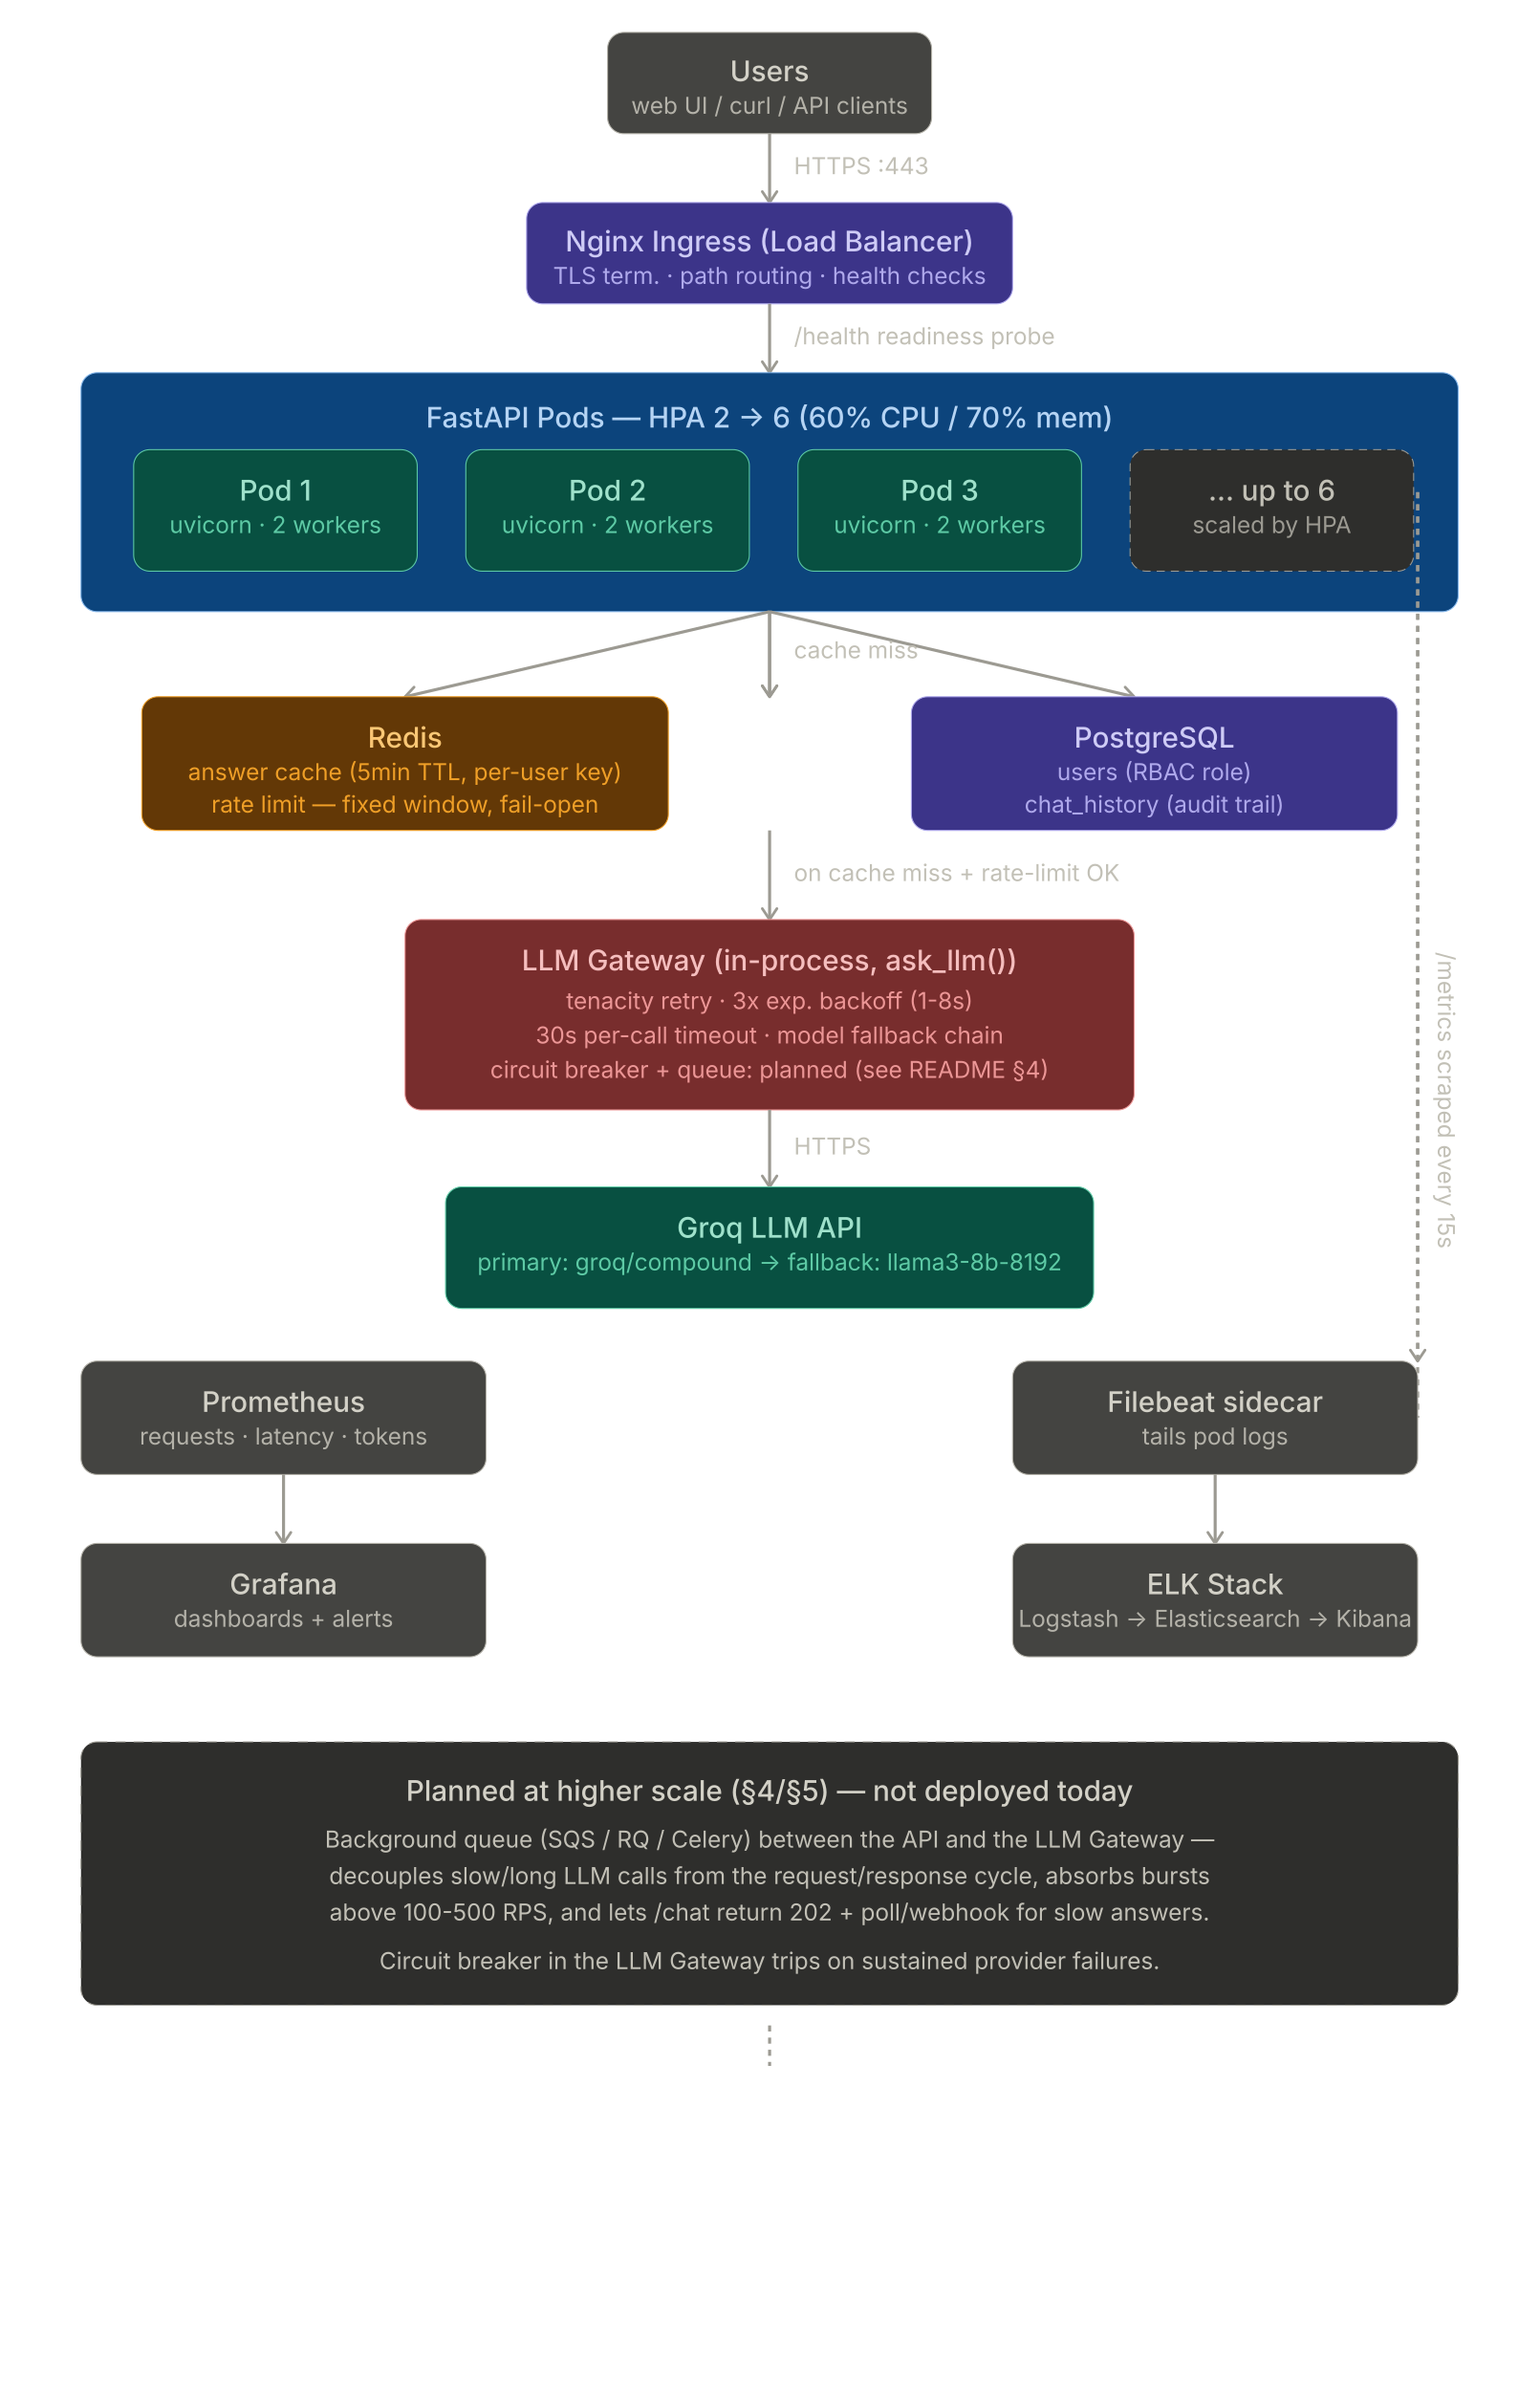
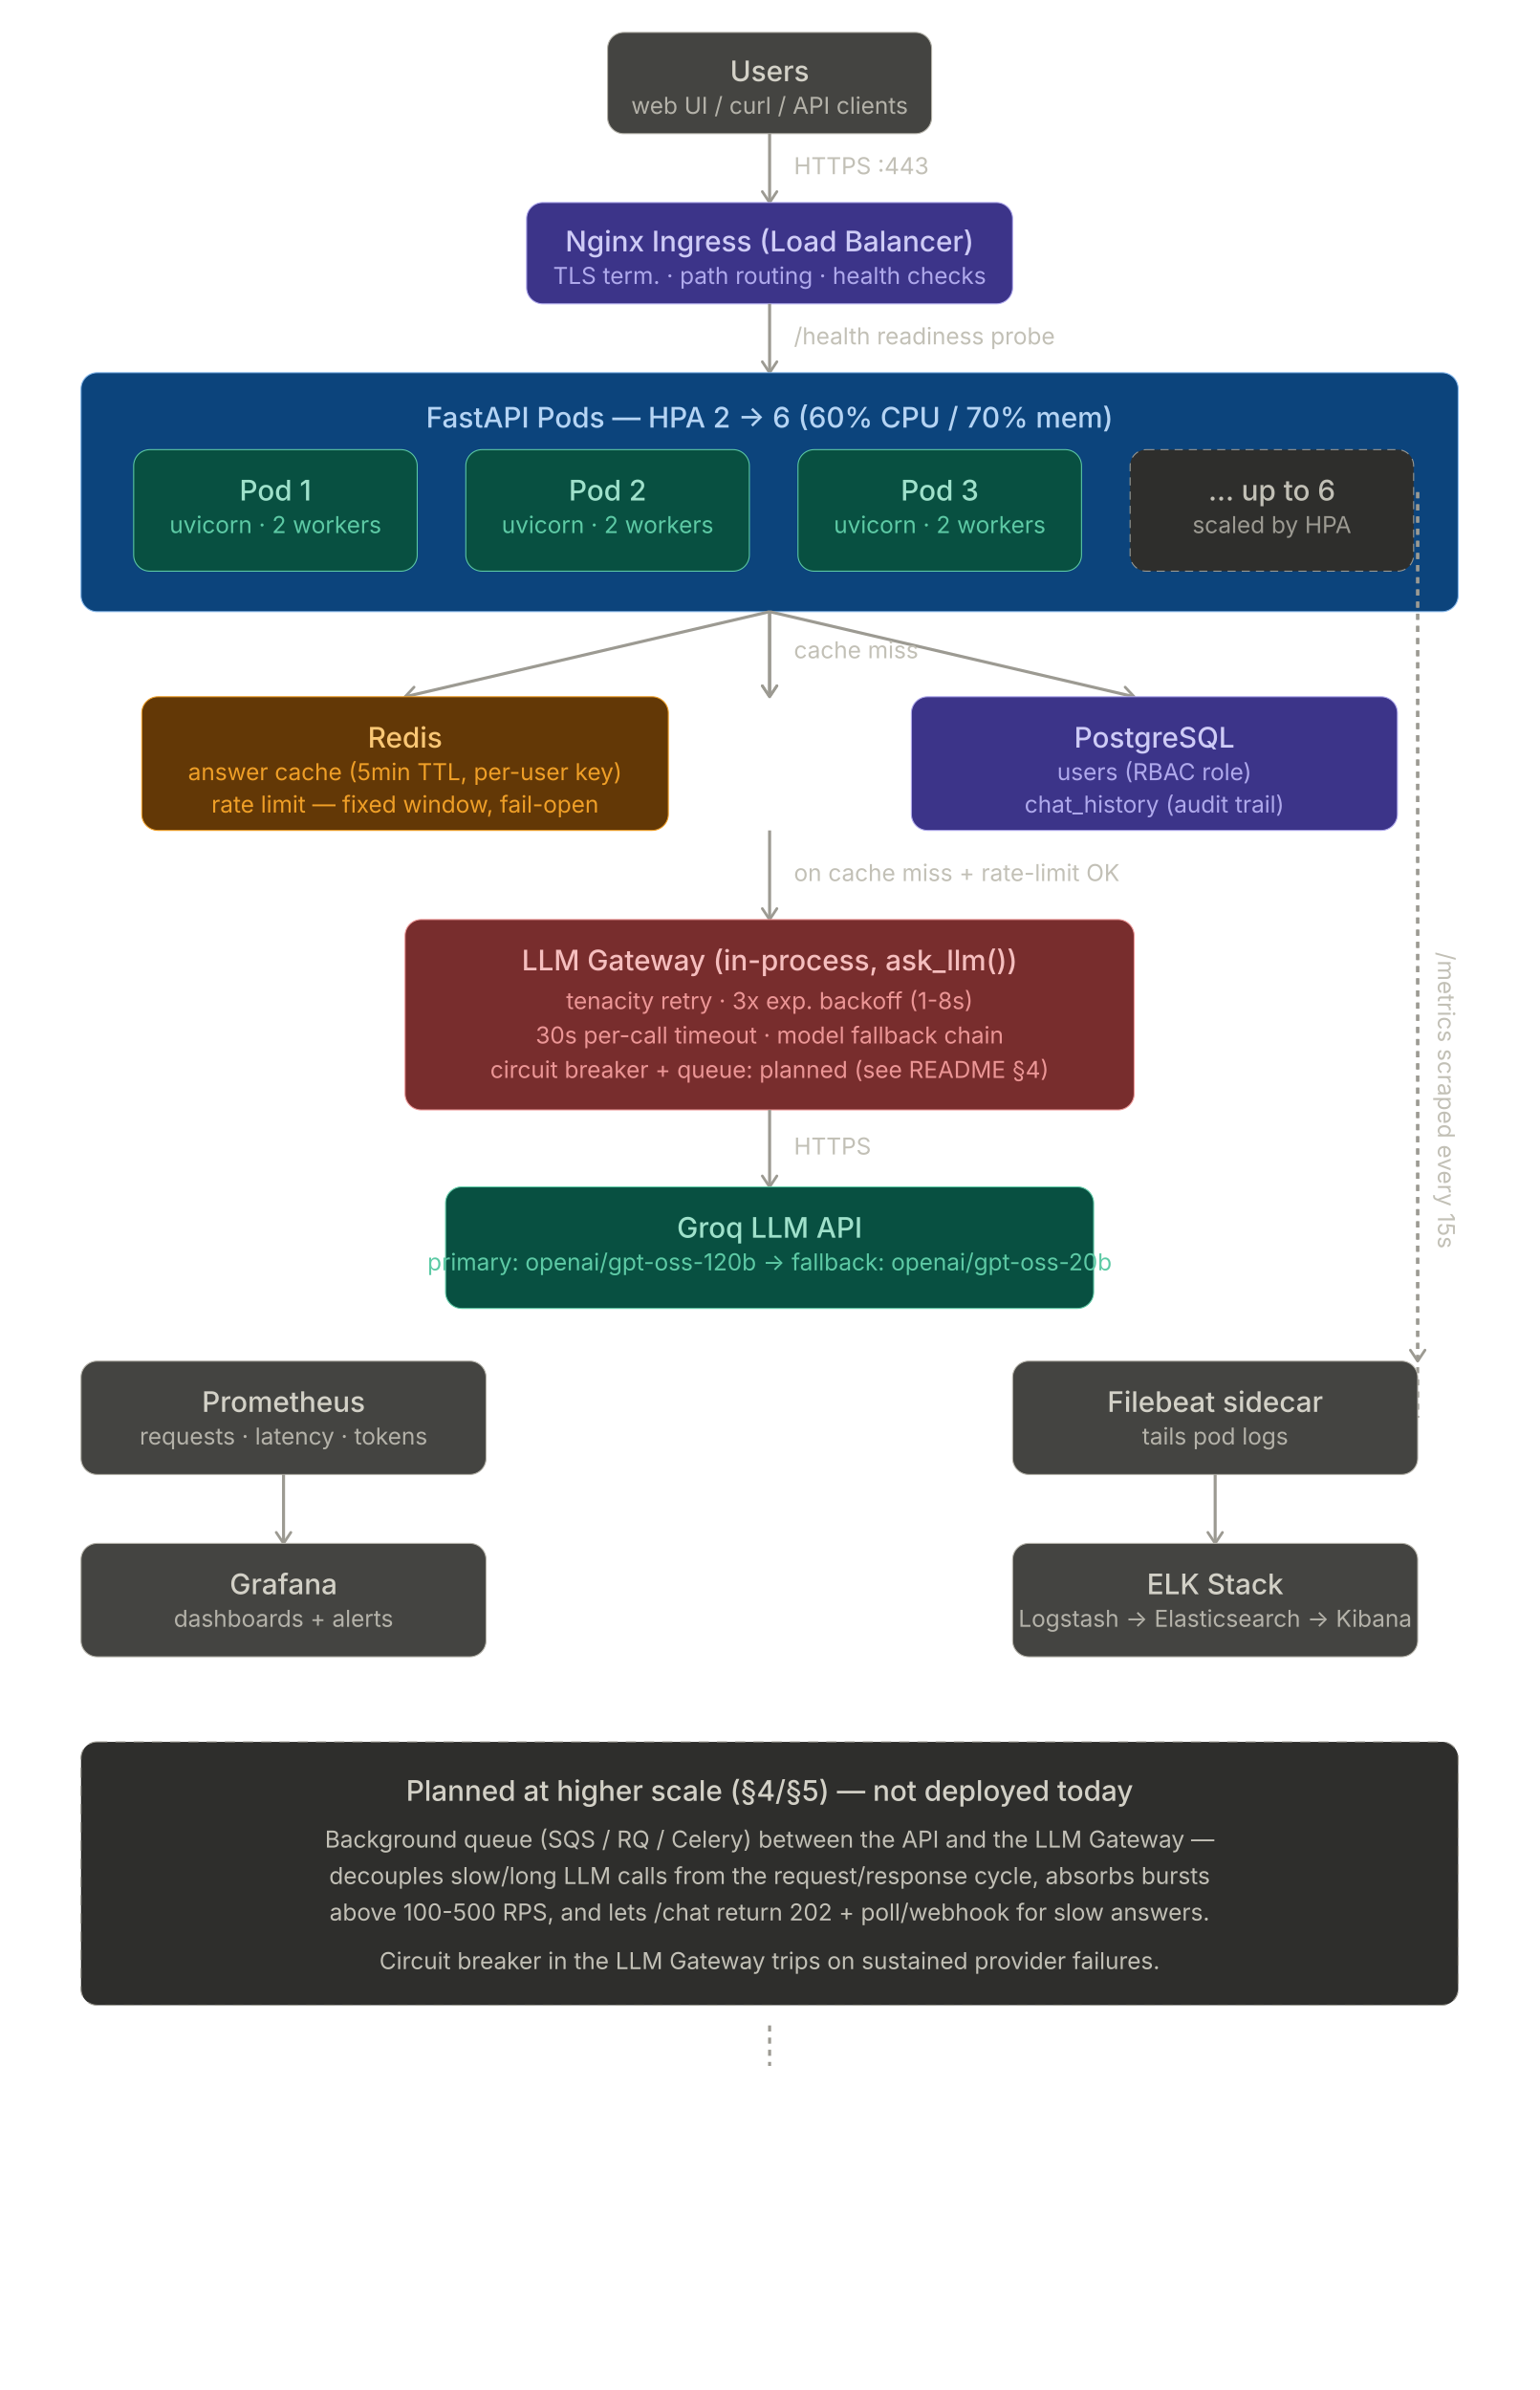
<svg xmlns="http://www.w3.org/2000/svg" width="100%" viewBox="0 0 760 1180">
  <defs>
    <marker id="arrow2" viewBox="0 0 10 10" refX="8" refY="5" markerWidth="6" markerHeight="6" orient="auto-start-reverse">
      <path d="M2 1L8 5L2 9" fill="none" stroke="context-stroke" stroke-width="1.5" stroke-linecap="round" stroke-linejoin="round" />
    </marker>
  </defs>
  <style>
  .box{stroke-width:0.5px;rx:8px}
  .t{font-family:"Anthropic Sans",-apple-system,BlinkMacSystemFont,"Segoe UI",sans-serif;text-anchor:middle;dominant-baseline:central}
  .title{font-size:14px;font-weight:500}
  .sub{font-size:11.5px;font-weight:400}
  .lbl{font-family:"Anthropic Sans",-apple-system,BlinkMacSystemFont,"Segoe UI",sans-serif;font-size:11.5px;fill:rgb(194,192,182)}
  .arr{stroke:rgb(156,154,146);stroke-width:1.5px;fill:none}
</style>
  <rect x="300" y="16" width="160" height="50" rx="8" class="box" style="fill:rgb(68,68,65);stroke:rgb(180,178,169)" />
  <text x="380" y="35" class="t title" style="fill:rgb(211,209,199)">Users</text>
  <text x="380" y="52" class="t sub" style="fill:rgb(180,178,169)">web UI / curl / API clients</text>
  <line x1="380" y1="66" x2="380" y2="100" class="arr" marker-end="url(#arrow2)" />
  <text x="392" y="86" class="lbl">HTTPS :443</text>
  <rect x="260" y="100" width="240" height="50" rx="8" class="box" style="fill:rgb(60,52,137);stroke:rgb(175,169,236)" />
  <text x="380" y="119" class="t title" style="fill:rgb(206,203,246)">Nginx Ingress (Load Balancer)</text>
  <text x="380" y="136" class="t sub" style="fill:rgb(175,169,236)">TLS term. · path routing · health checks</text>
  <line x1="380" y1="150" x2="380" y2="184" class="arr" marker-end="url(#arrow2)" />
  <text x="392" y="170" class="lbl">/health readiness probe</text>
  <rect x="40" y="184" width="680" height="118" rx="12" class="box" style="fill:rgb(12,68,124);stroke:rgb(133,183,235)" />
  <text x="380" y="206" class="t title" style="fill:rgb(181,212,244)">FastAPI Pods — HPA 2 → 6 (60% CPU / 70% mem)</text>
  <rect x="66" y="222" width="140" height="60" rx="6" class="box" style="fill:rgb(8,80,65);stroke:rgb(93,202,165)" />
  <text x="136" y="242" class="t title" style="fill:rgb(159,225,203)">Pod 1</text>
  <text x="136" y="259" class="t sub" style="fill:rgb(93,202,165)">uvicorn · 2 workers</text>
  <rect x="230" y="222" width="140" height="60" rx="6" class="box" style="fill:rgb(8,80,65);stroke:rgb(93,202,165)" />
  <text x="300" y="242" class="t title" style="fill:rgb(159,225,203)">Pod 2</text>
  <text x="300" y="259" class="t sub" style="fill:rgb(93,202,165)">uvicorn · 2 workers</text>
  <rect x="394" y="222" width="140" height="60" rx="6" class="box" style="fill:rgb(8,80,65);stroke:rgb(93,202,165)" />
  <text x="464" y="242" class="t title" style="fill:rgb(159,225,203)">Pod 3</text>
  <text x="464" y="259" class="t sub" style="fill:rgb(93,202,165)">uvicorn · 2 workers</text>
  <rect x="558" y="222" width="140" height="60" rx="6" class="box" style="fill:rgb(46,46,44);stroke:rgb(156,154,146);stroke-dasharray:4 3" />
  <text x="628" y="242" class="t title" style="fill:rgb(194,192,182)">... up to 6</text>
  <text x="628" y="259" class="t sub" style="fill:rgb(156,154,146)">scaled by HPA</text>
  <line x1="380" y1="302" x2="200" y2="344" class="arr" marker-end="url(#arrow2)" />
  <line x1="380" y1="302" x2="380" y2="344" class="arr" marker-end="url(#arrow2)" />
  <line x1="380" y1="302" x2="560" y2="344" class="arr" marker-end="url(#arrow2)" />
  <rect x="70" y="344" width="260" height="66" rx="8" class="box" style="fill:rgb(99,56,6);stroke:rgb(239,159,39)" />
  <text x="200" y="364" class="t title" style="fill:rgb(250,199,117)">Redis</text>
  <text x="200" y="381" class="t sub" style="fill:rgb(239,159,39)">answer cache (5min TTL, per-user key)</text>
  <text x="200" y="397" class="t sub" style="fill:rgb(239,159,39)">rate limit — fixed window, fail-open</text>
  <rect x="450" y="344" width="240" height="66" rx="8" class="box" style="fill:rgb(60,52,137);stroke:rgb(175,169,236)" />
  <text x="570" y="364" class="t title" style="fill:rgb(206,203,246)">PostgreSQL</text>
  <text x="570" y="381" class="t sub" style="fill:rgb(175,169,236)">users (RBAC role)</text>
  <text x="570" y="397" class="t sub" style="fill:rgb(175,169,236)">chat_history (audit trail)</text>
  <line x1="380" y1="302" x2="380" y2="344" class="arr" marker-end="url(#arrow2)" />
  <text x="392" y="325" class="lbl">cache miss</text>
  <line x1="380" y1="410" x2="380" y2="454" class="arr" marker-end="url(#arrow2)" />
  <text x="392" y="435" class="lbl">on cache miss + rate-limit OK</text>
  <rect x="200" y="454" width="360" height="94" rx="10" class="box" style="fill:rgb(120,45,45);stroke:rgb(236,150,150)" />
  <text x="380" y="474" class="t title" style="fill:rgb(245,190,190)">LLM Gateway (in-process, ask_llm())</text>
  <text x="380" y="494" class="t sub" style="fill:rgb(236,150,150)">tenacity retry · 3x exp. backoff (1-8s)</text>
  <text x="380" y="511" class="t sub" style="fill:rgb(236,150,150)">30s per-call timeout · model fallback chain</text>
  <text x="380" y="528" class="t sub" style="fill:rgb(236,150,150)">circuit breaker + queue: planned (see README §4)</text>
  <line x1="380" y1="548" x2="380" y2="586" class="arr" marker-end="url(#arrow2)" />
  <text x="392" y="570" class="lbl">HTTPS</text>
  <rect x="220" y="586" width="320" height="60" rx="8" class="box" style="fill:rgb(8,80,65);stroke:rgb(93,202,165)" />
  <text x="380" y="606" class="t title" style="fill:rgb(159,225,203)">Groq LLM API</text>
-   <text x="380" y="623" class="t sub" style="fill:rgb(93,202,165)">primary: groq/compound → fallback: llama3-8b-8192</text>
+   <text x="380" y="623" class="t sub" style="fill:rgb(93,202,165)">primary: openai/gpt-oss-120b → fallback: openai/gpt-oss-20b</text>
  <line x1="700" y1="243" x2="700" y2="700" class="arr" style="stroke-dasharray:3 3" />
  <line x1="700" y1="700" x2="600" y2="700" class="arr" marker-end="url(#arrow2)" style="stroke-dasharray:3 3" />
  <text x="710" y="470" class="lbl" transform="rotate(90 710 470)">/metrics scraped every 15s</text>
  <rect x="40" y="672" width="200" height="56" rx="8" class="box" style="fill:rgb(68,68,65);stroke:rgb(180,178,169)" />
  <text x="140" y="692" class="t title" style="fill:rgb(211,209,199)">Prometheus</text>
  <text x="140" y="709" class="t sub" style="fill:rgb(180,178,169)">requests · latency · tokens</text>
  <line x1="140" y1="728" x2="140" y2="762" class="arr" marker-end="url(#arrow2)" />
  <rect x="40" y="762" width="200" height="56" rx="8" class="box" style="fill:rgb(68,68,65);stroke:rgb(180,178,169)" />
  <text x="140" y="782" class="t title" style="fill:rgb(211,209,199)">Grafana</text>
  <text x="140" y="799" class="t sub" style="fill:rgb(180,178,169)">dashboards + alerts</text>
  <line x1="700" y1="243" x2="700" y2="672" class="arr" style="stroke-dasharray:3 3" marker-end="url(#arrow2)" />
  <rect x="600" y="672" width="200" height="56" rx="8" class="box" style="fill:rgb(68,68,65);stroke:rgb(180,178,169)" transform="translate(-100,0)" />
  <text x="600" y="692" class="t title" style="fill:rgb(211,209,199)">Filebeat sidecar</text>
  <text x="600" y="709" class="t sub" style="fill:rgb(180,178,169)">tails pod logs</text>
  <line x1="600" y1="728" x2="600" y2="762" class="arr" marker-end="url(#arrow2)" />
  <rect x="500" y="762" width="200" height="56" rx="8" class="box" style="fill:rgb(68,68,65);stroke:rgb(180,178,169)" />
  <text x="600" y="782" class="t title" style="fill:rgb(211,209,199)">ELK Stack</text>
  <text x="600" y="799" class="t sub" style="fill:rgb(180,178,169)">Logstash → Elasticsearch → Kibana</text>
  <rect x="40" y="860" width="680" height="130" rx="12" class="box" style="fill:rgb(46,46,44);stroke:rgb(156,154,146);stroke-dasharray:5 4" />
  <text x="380" y="884" class="t title" style="fill:rgb(211,209,199)">Planned at higher scale (§4/§5) — not deployed today</text>
  <text x="380" y="908" class="t sub" style="fill:rgb(194,192,182)">Background queue (SQS / RQ / Celery) between the API and the LLM Gateway —</text>
  <text x="380" y="926" class="t sub" style="fill:rgb(194,192,182)">decouples slow/long LLM calls from the request/response cycle, absorbs bursts</text>
  <text x="380" y="944" class="t sub" style="fill:rgb(194,192,182)">above 100-500 RPS, and lets /chat return 202 + poll/webhook for slow answers.</text>
  <text x="380" y="968" class="t sub" style="fill:rgb(194,192,182)">Circuit breaker in the LLM Gateway trips on sustained provider failures.</text>
  <line x1="380" y1="1000" x2="380" y2="1020" class="arr" style="stroke-dasharray:3 3" />
</svg>
